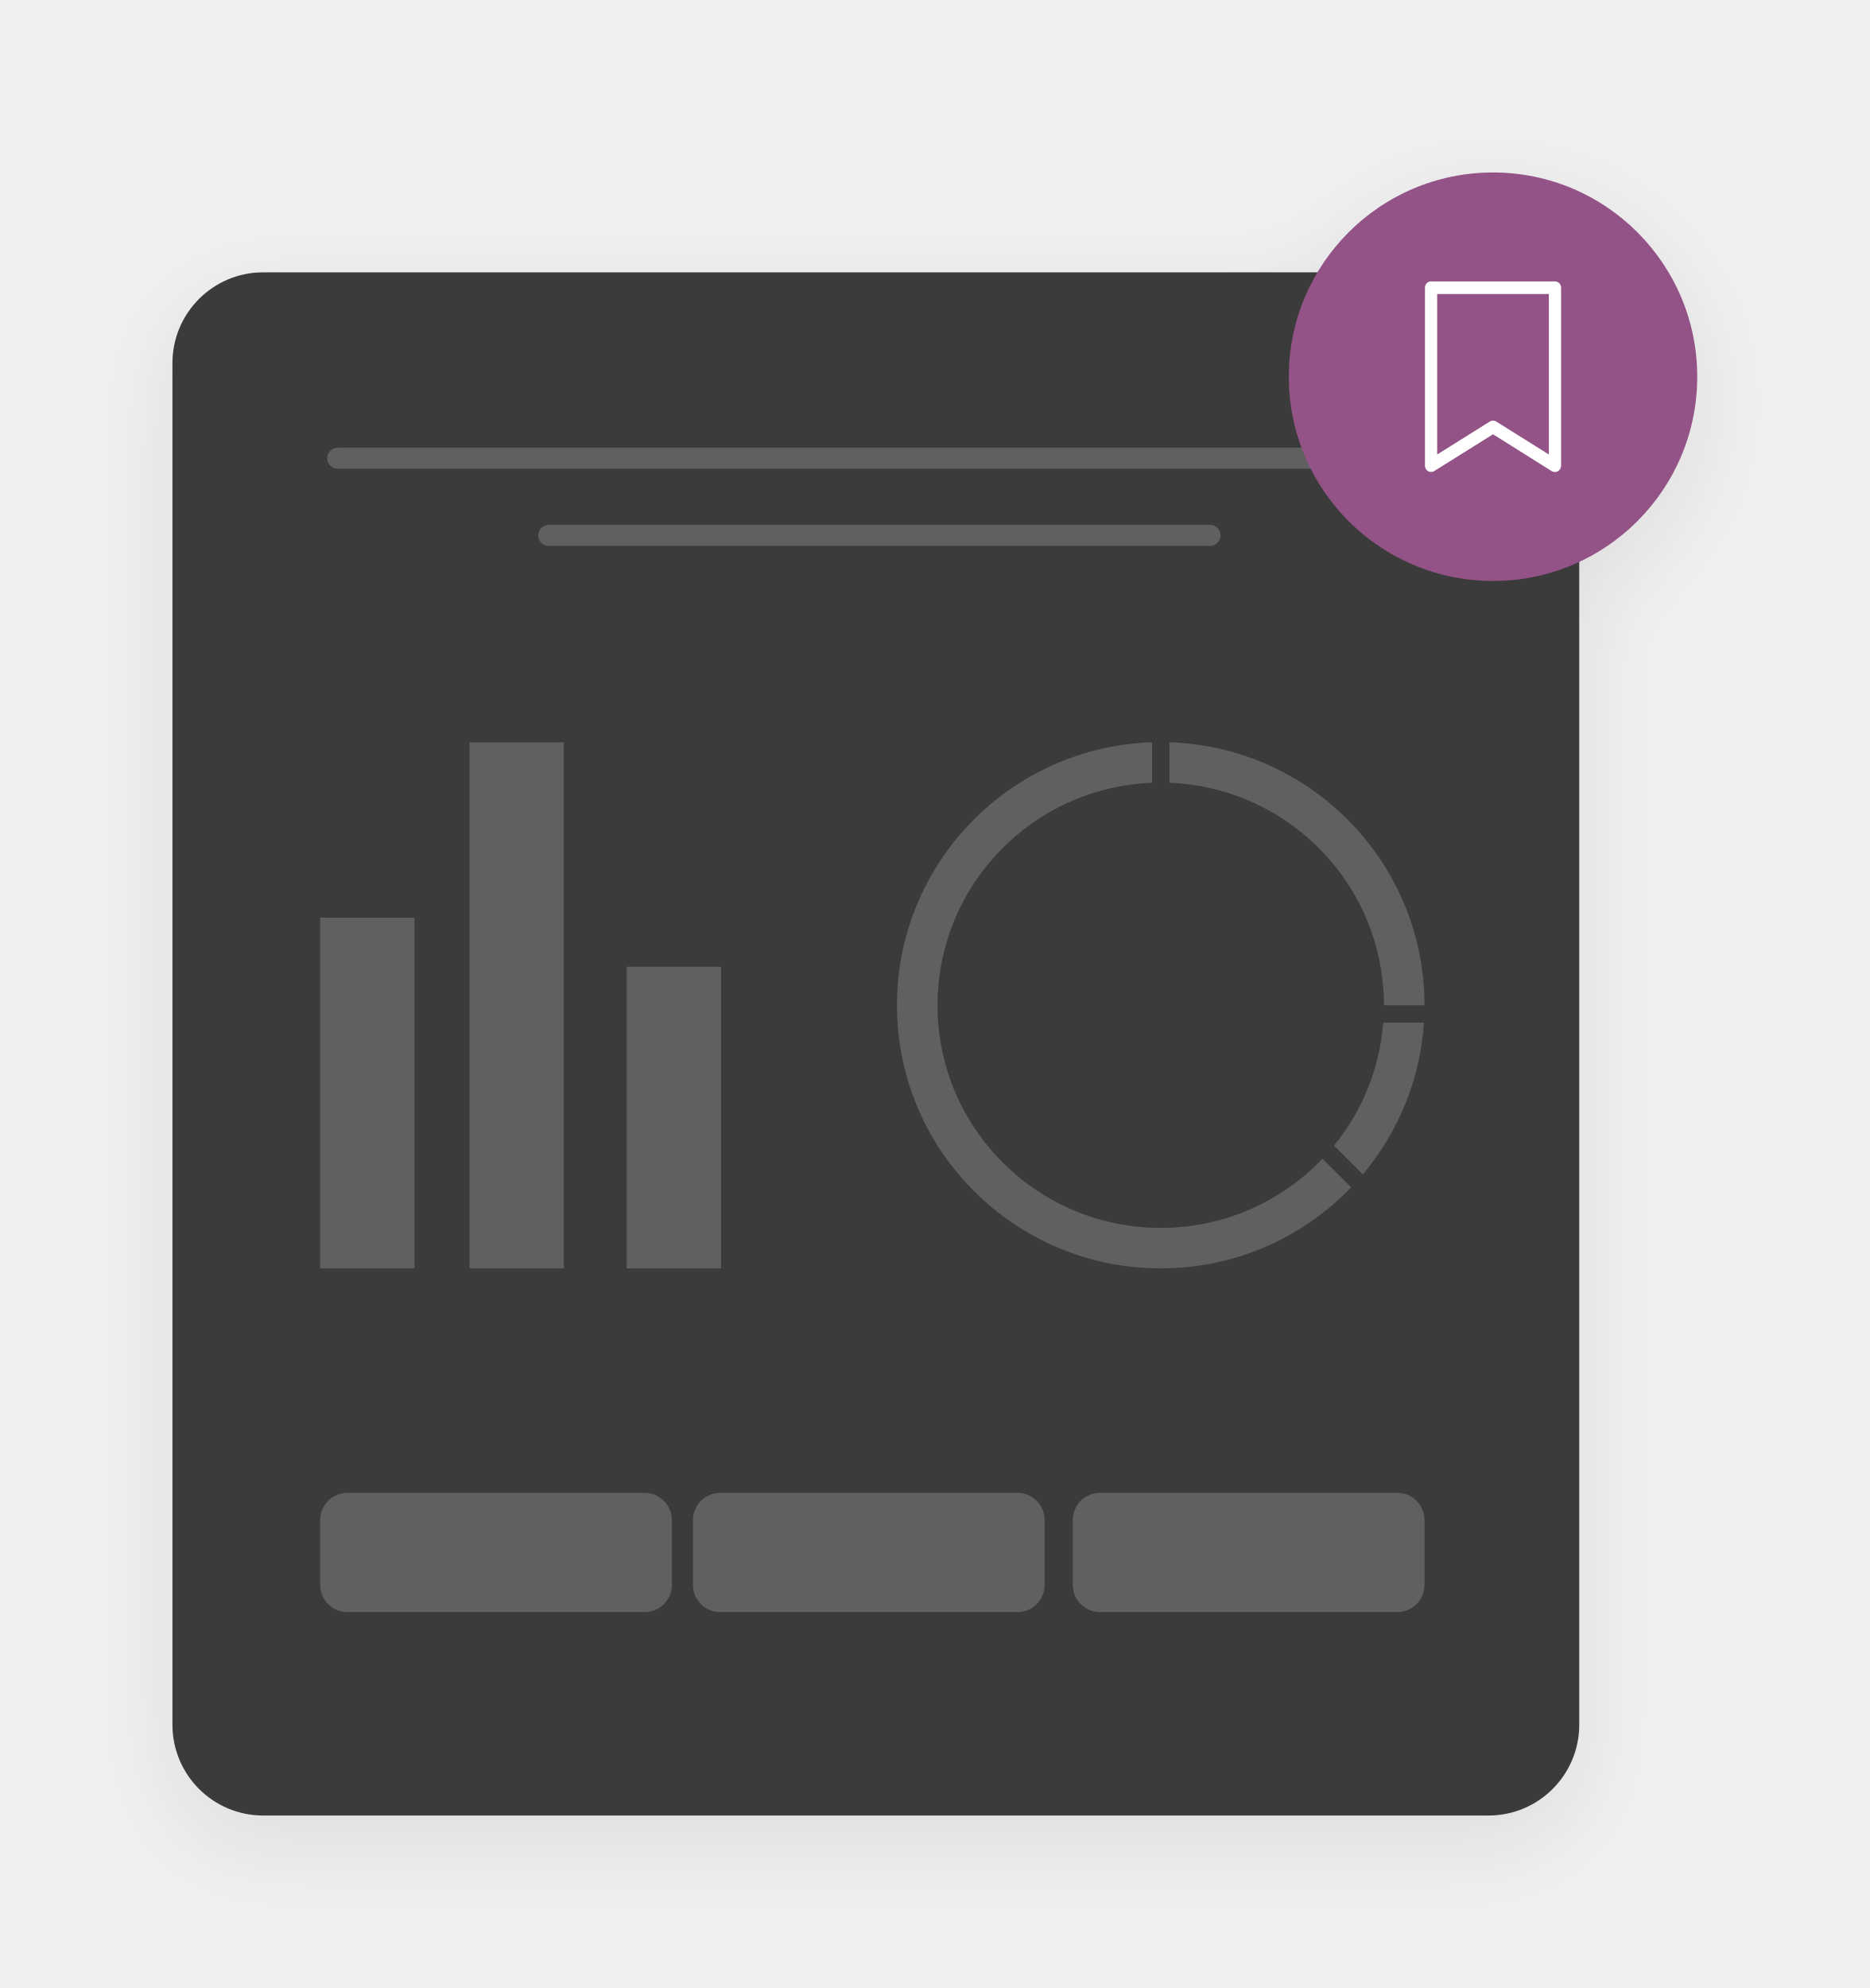
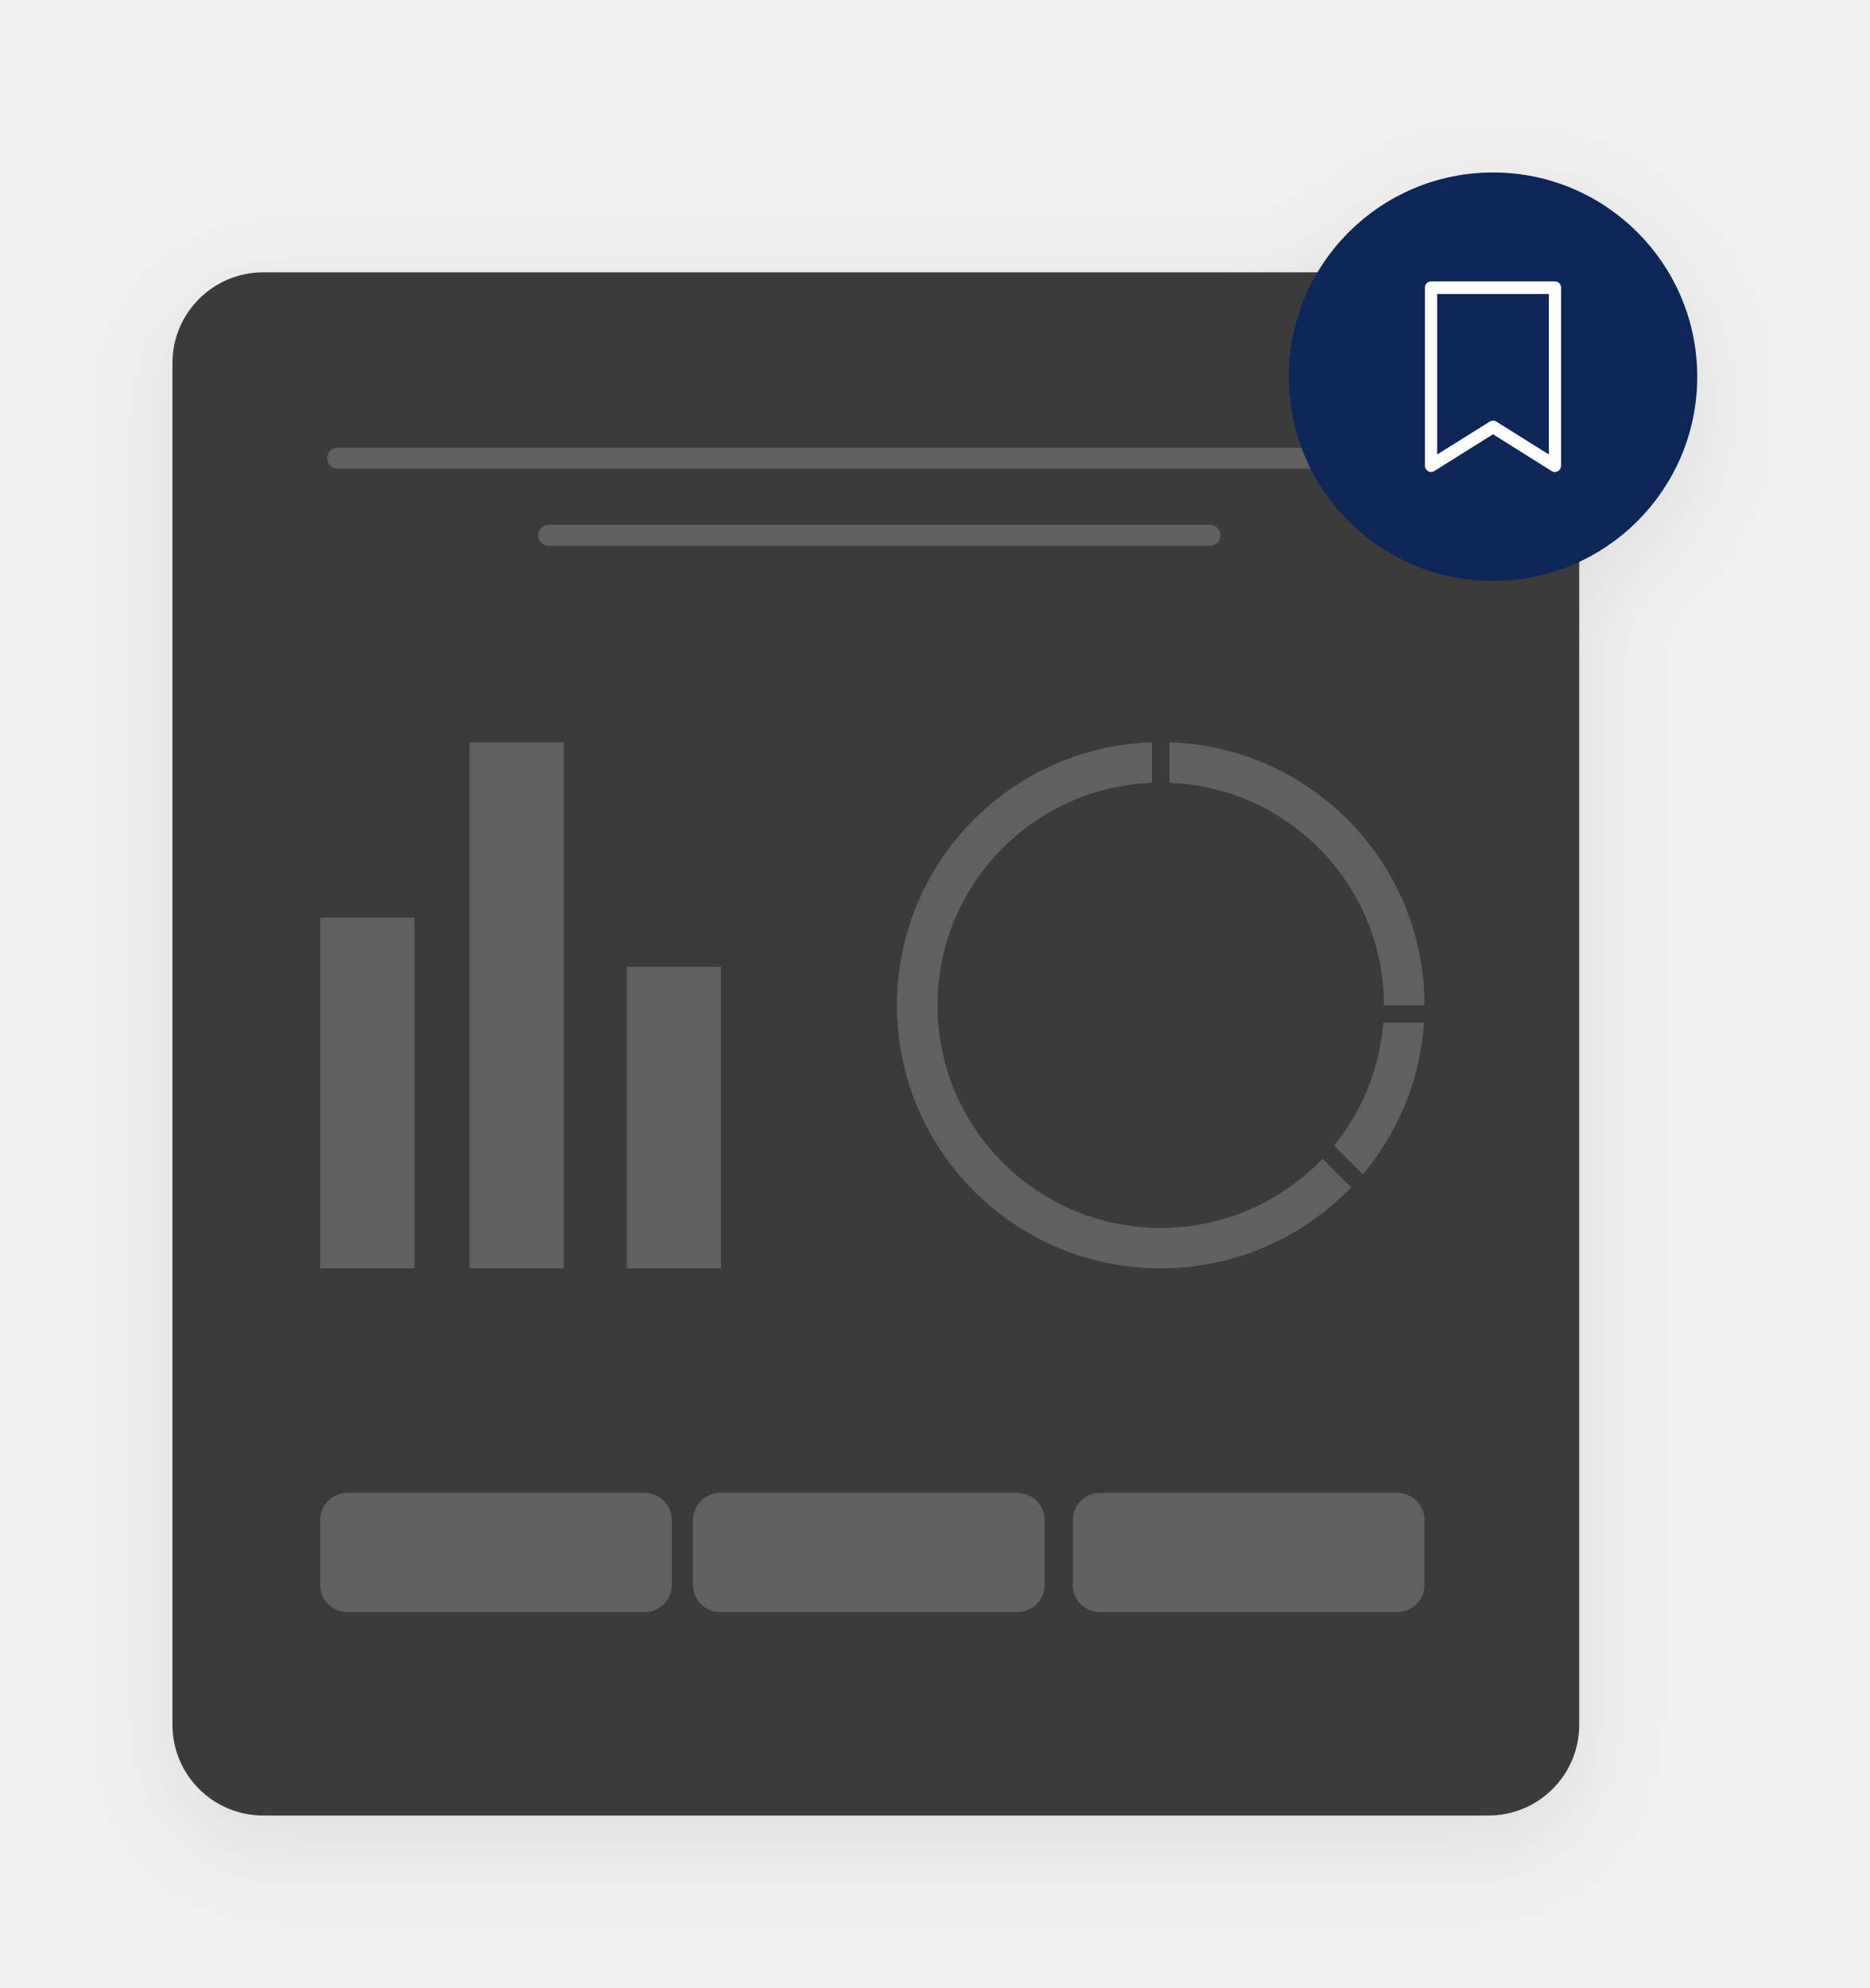
<svg xmlns="http://www.w3.org/2000/svg" width="206px" height="219px" viewBox="0 0 206 219" version="1.1">
  <defs>
    <filter x="-15.2%" y="-14.1%" width="130.4%" height="128.2%" filterUnits="objectBoundingBox" id="filter-1">
      <feOffset dx="0" dy="3" in="SourceAlpha" result="shadowOffsetOuter1" />
      <feGaussianBlur stdDeviation="5" in="shadowOffsetOuter1" result="shadowBlurOuter1" />
      <feColorMatrix values="0 0 0 0 0   0 0 0 0 0   0 0 0 0 0  0 0 0 0.079 0" type="matrix" in="shadowBlurOuter1" result="shadowMatrixOuter1" />
      <feMerge>
        <feMergeNode in="shadowMatrixOuter1" />
        <feMergeNode in="SourceGraphic" />
      </feMerge>
    </filter>
  </defs>
  <g id="Page-1" stroke="none" stroke-width="1" fill="none" fill-rule="evenodd">
    <g id="2.1-A/-Dark-Mode-/-מסך-הסבר-v2" transform="translate(-84, -519)">
      <g id="Group-18" filter="url(#filter-1)" transform="translate(103, 538)">
        <g id="Group-2">
          <rect id="Rectangle-Copy-10" fill="#3B3B3B" x="0" y="11" width="155" height="170" rx="10" />
          <rect id="Rectangle-Copy-11" fill="#606060" x="17.05" y="30.318" width="121.675" height="2.318" rx="1.159" />
          <rect id="Rectangle-Copy-18" fill="#606060" x="40.3" y="38.818" width="75.175" height="2.318" rx="1.159" />
          <rect id="Rectangle-Copy-8" fill="#606060" x="99.2" y="145.455" width="38.75" height="13.136" rx="3" />
          <rect id="Rectangle-Copy-8" fill="#606060" x="57.35" y="145.455" width="38.75" height="13.136" rx="3" />
          <rect id="Rectangle-Copy-8" fill="#606060" x="16.275" y="145.455" width="38.75" height="13.136" rx="3" />
          <path d="M107.929,62.773 L107.929,67.235 C94.792,67.737 84.296,78.517 84.296,91.742 C84.296,105.287 95.306,116.268 108.888,116.268 C115.902,116.268 122.23,113.339 126.71,108.641 L129.873,111.795 C124.583,117.3 117.136,120.727 108.888,120.727 C92.837,120.727 79.825,107.75 79.825,91.742 C79.825,76.054 92.322,63.277 107.929,62.773 Z M137.888,93.653 C137.474,100 135.012,105.789 131.154,110.371 L127.978,107.204 C131.04,103.448 133.01,98.77 133.405,93.653 L137.888,93.653 Z M109.846,62.773 C125.453,63.277 137.95,76.054 137.95,91.742 L133.479,91.742 C133.479,78.517 122.983,67.737 109.846,67.235 L109.846,62.773 Z" id="Combined-Shape-Copy-2" fill="#606060" fill-rule="nonzero" />
          <rect id="Rectangle-Copy-13" fill="#606060" x="16.275" y="82.091" width="10.394" height="38.636" />
          <rect id="Rectangle-Copy-15" fill="#606060" x="32.732" y="62.773" width="10.394" height="57.955" />
          <rect id="Rectangle-Copy-17" fill="#606060" x="50.056" y="87.5" width="10.394" height="33.227" />
          <g id="Group-3" transform="translate(123, 0)">
-             <circle id="Oval" fill="#935287" cx="22.5" cy="22.5" r="22.5" />
+             <circle id="Oval" fill="#0F2558" cx="22.5" cy="22.5" r="22.5" />
            <g id="Icon/more-Copy-3" transform="translate(14.3617, 12.44681)" fill="#FFFFFF" fill-rule="nonzero">
              <path d="M14.478,10.055 L18.531,3.576 C18.661,3.369 18.666,3.109 18.543,2.897 C18.421,2.685 18.19,2.553 17.94,2.553 L-1.669,2.553 C-2.051,2.553 -2.362,2.855 -2.362,3.226 L-2.362,16.88 C-2.362,17.252 -2.051,17.553 -1.669,17.553 L17.94,17.553 C18.19,17.553 18.421,17.423 18.545,17.212 C18.669,17.001 18.669,16.741 18.545,16.53 L14.478,10.055 Z M-0.975,16.207 L-0.975,3.899 L16.706,3.899 L13.073,9.705 C12.94,9.921 12.94,10.19 13.073,10.405 L16.706,16.207 L-0.975,16.207 Z" id="Shape" transform="translate(8.138298, 10.05319) scale(-1, 1) rotate(-270) translate(-8.138298, -10.05319) " />
            </g>
          </g>
        </g>
      </g>
    </g>
  </g>
</svg>
